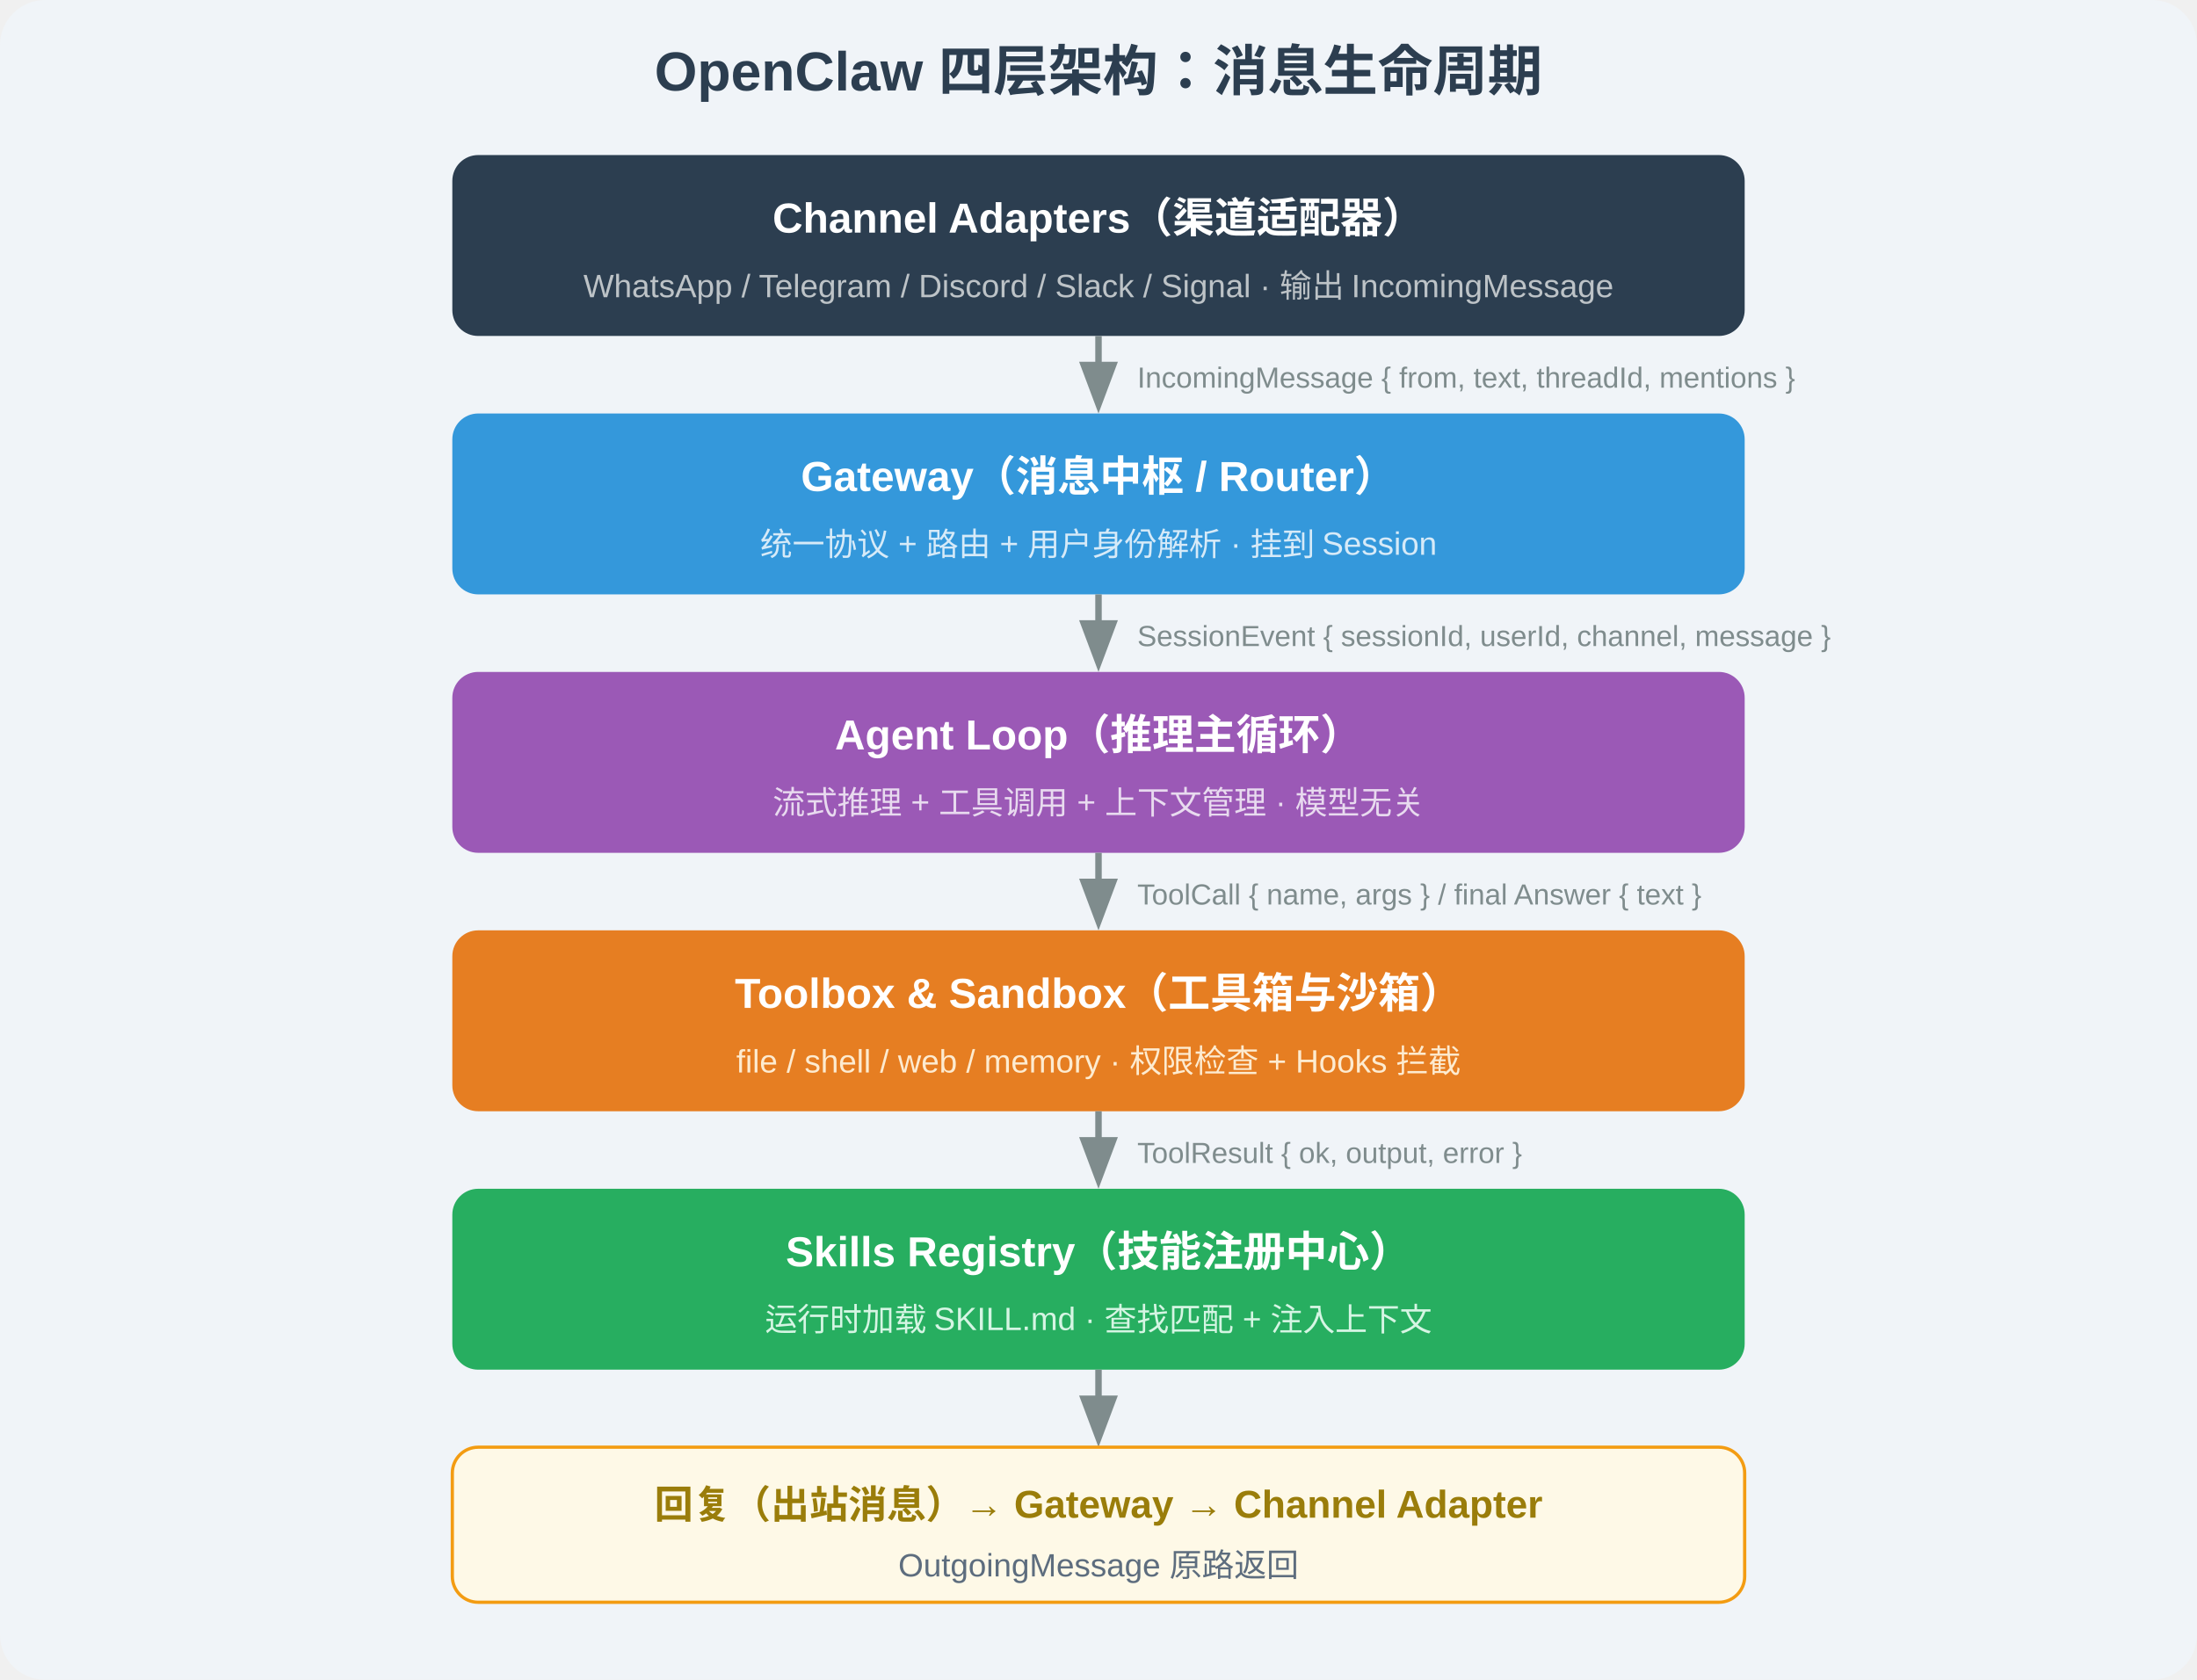
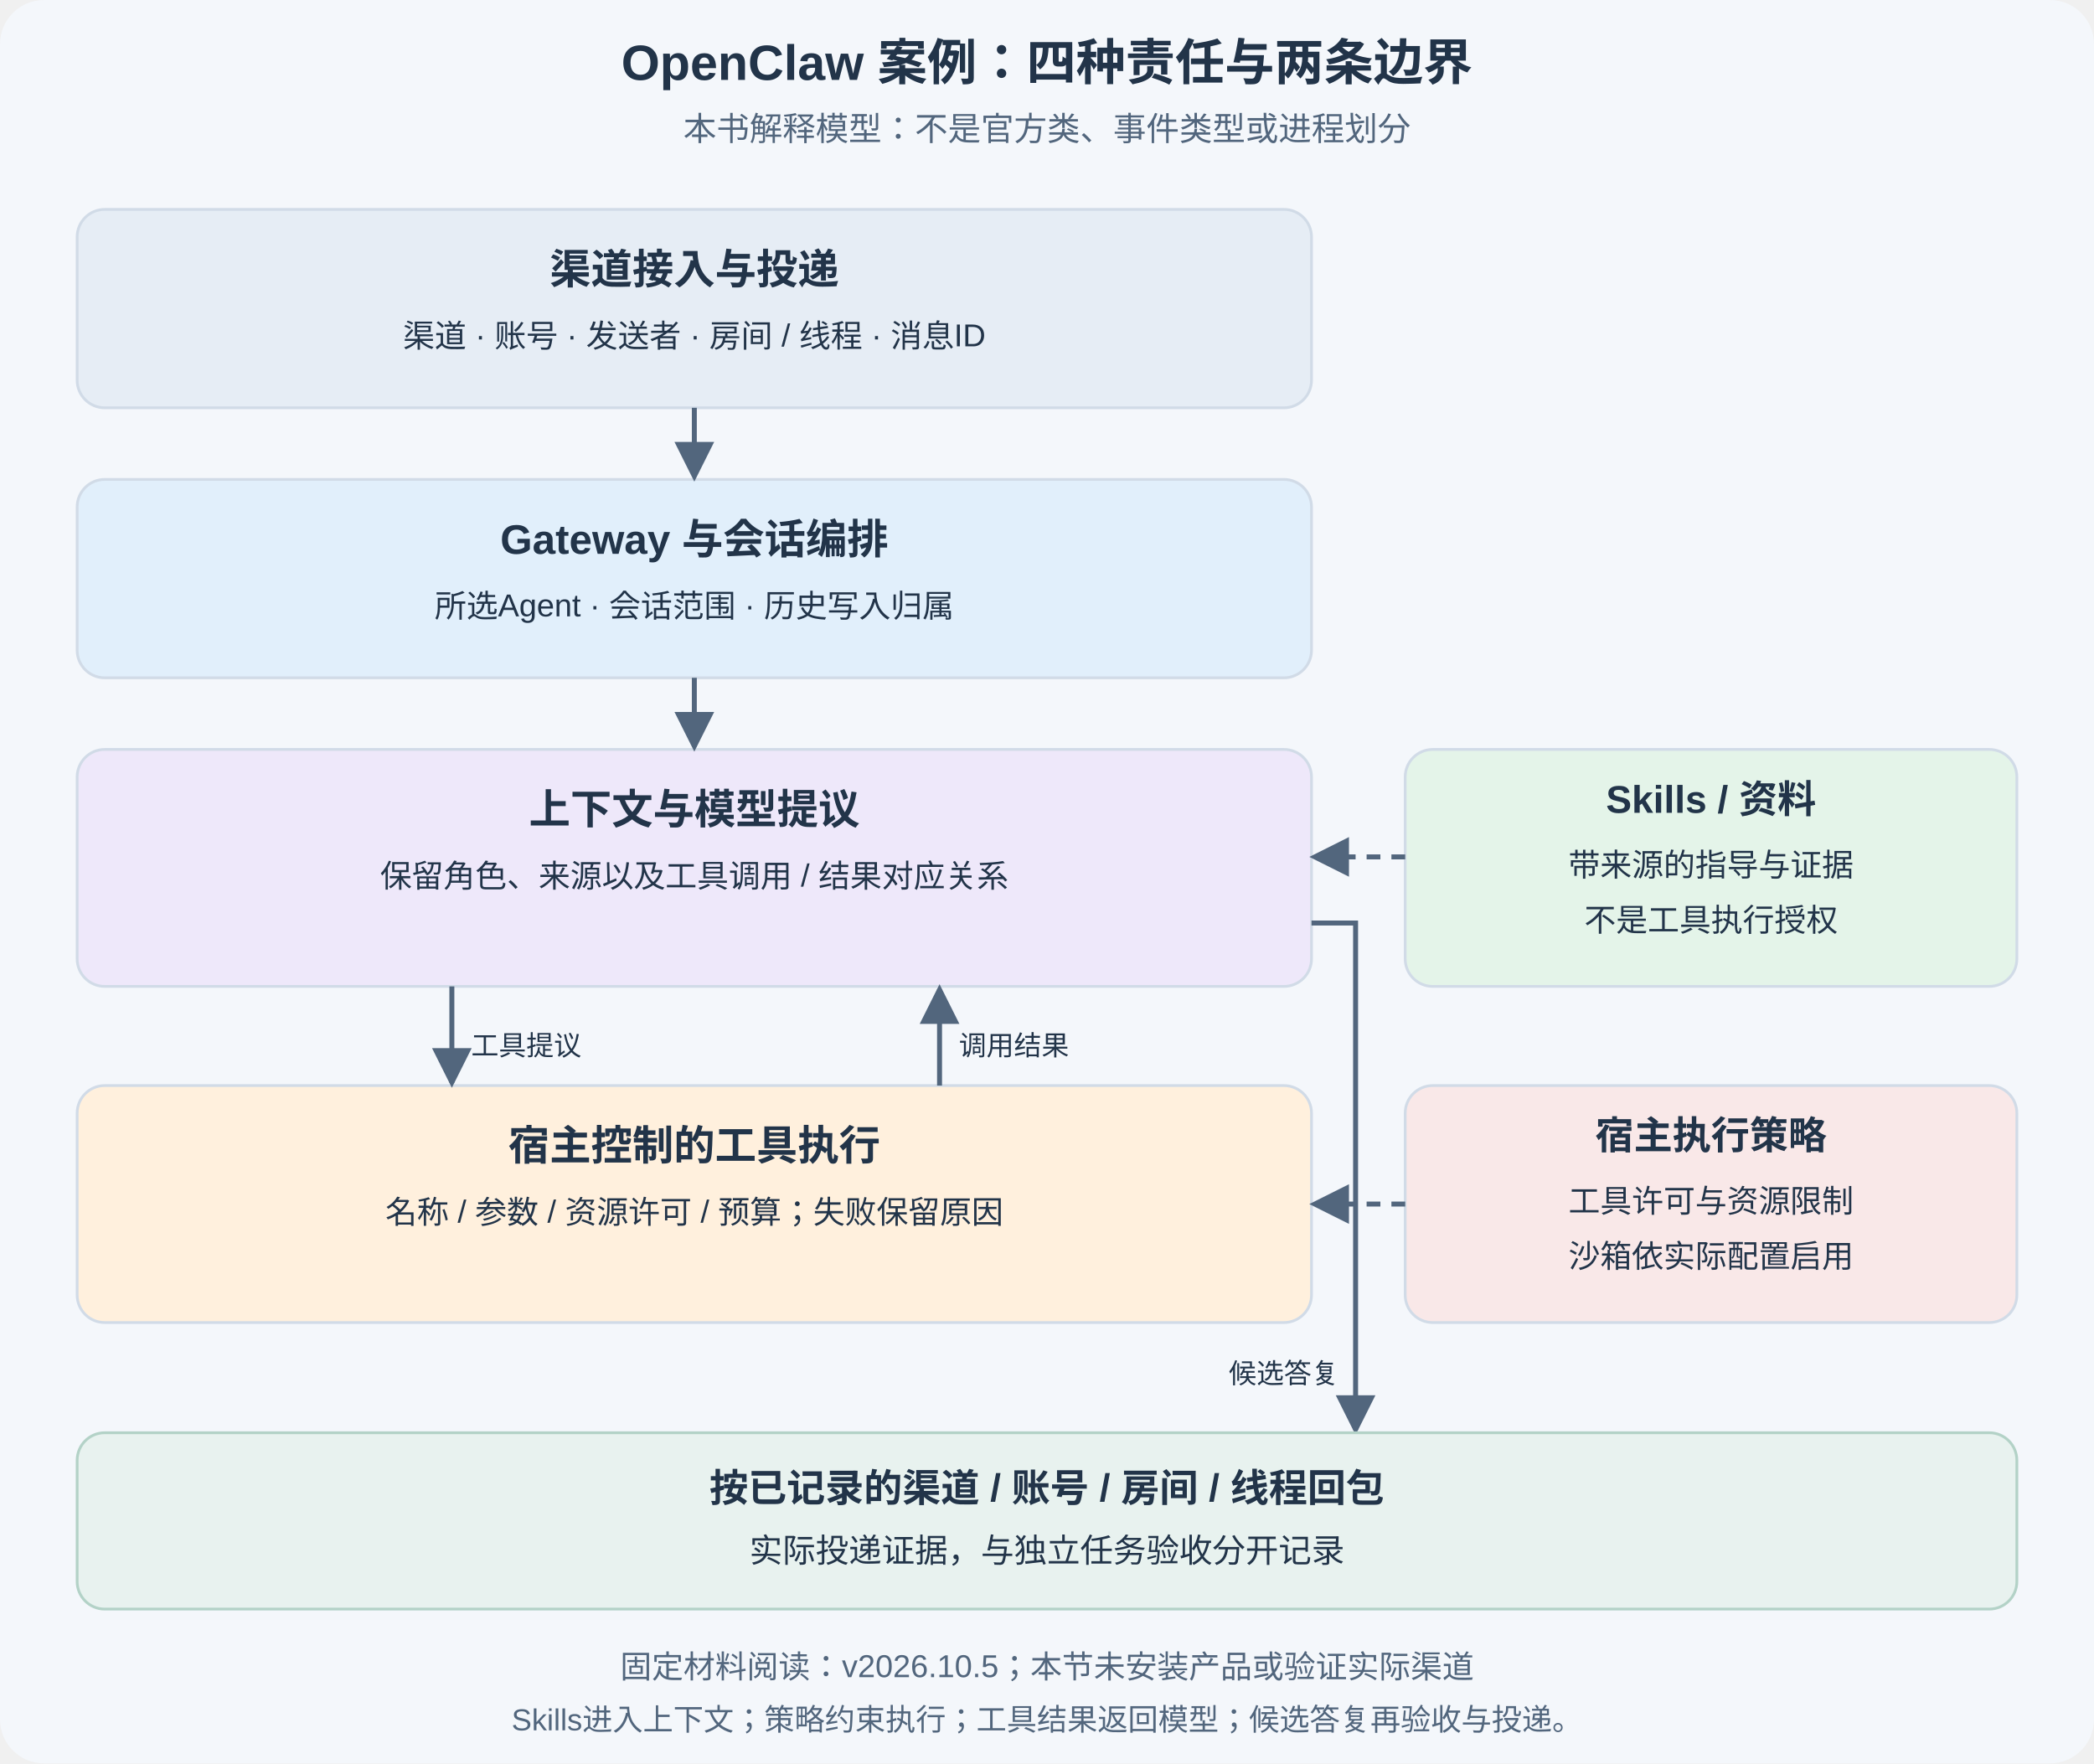
- <svg xmlns="http://www.w3.org/2000/svg" viewBox="0 0 680 520" width="680" height="520">
+ <svg xmlns="http://www.w3.org/2000/svg" width="760" height="640" viewBox="0 0 760 640" role="img" aria-labelledby="title desc">
  <defs>
-     <style>text { font-family: 'PingFang SC', 'Helvetica Neue', Arial, sans-serif; }</style>
-     <marker id="arrow" markerWidth="8" markerHeight="8" refX="6" refY="3" orient="auto">
-       <path d="M0,0 L0,6 L8,3 z" fill="#7f8c8d" />
+     <marker id="arrow" markerWidth="8" markerHeight="8" refX="7" refY="4" orient="auto">
+       <path d="M0,0 L8,4 L0,8 Z" fill="#52667d" />
    </marker>
  </defs>
-   <rect width="680" height="520" rx="14" fill="#f0f4f8" />
-   <text x="340" y="28" text-anchor="middle" font-size="17" font-weight="bold" fill="#2c3e50">OpenClaw 四层架构：消息生命周期</text>
-   <rect x="140" y="48" width="400" height="56" rx="8" fill="#2c3e50" />
-   <text x="340" y="72" text-anchor="middle" font-size="13" font-weight="bold" fill="white">Channel Adapters（渠道适配器）</text>
-   <text x="340" y="92" text-anchor="middle" font-size="10" fill="#bdc3c7">WhatsApp / Telegram / Discord / Slack / Signal · 输出 IncomingMessage</text>
-   <line x1="340" y1="104" x2="340" y2="124" stroke="#7f8c8d" stroke-width="2" marker-end="url(#arrow)" />
-   <text x="352" y="120" font-size="9" fill="#7f8c8d">IncomingMessage { from, text, threadId, mentions }</text>
-   <rect x="140" y="128" width="400" height="56" rx="8" fill="#3498db" />
-   <text x="340" y="152" text-anchor="middle" font-size="13" font-weight="bold" fill="white">Gateway（消息中枢 / Router）</text>
-   <text x="340" y="172" text-anchor="middle" font-size="10" fill="#d6eaf8">统一协议 + 路由 + 用户身份解析 · 挂到 Session</text>
-   <line x1="340" y1="184" x2="340" y2="204" stroke="#7f8c8d" stroke-width="2" marker-end="url(#arrow)" />
-   <text x="352" y="200" font-size="9" fill="#7f8c8d">SessionEvent { sessionId, userId, channel, message }</text>
-   <rect x="140" y="208" width="400" height="56" rx="8" fill="#9b59b6" />
-   <text x="340" y="232" text-anchor="middle" font-size="13" font-weight="bold" fill="white">Agent Loop（推理主循环）</text>
-   <text x="340" y="252" text-anchor="middle" font-size="10" fill="#e8daef">流式推理 + 工具调用 + 上下文管理 · 模型无关</text>
-   <line x1="340" y1="264" x2="340" y2="284" stroke="#7f8c8d" stroke-width="2" marker-end="url(#arrow)" />
-   <text x="352" y="280" font-size="9" fill="#7f8c8d">ToolCall { name, args } / final Answer { text }</text>
-   <rect x="140" y="288" width="400" height="56" rx="8" fill="#e67e22" />
-   <text x="340" y="312" text-anchor="middle" font-size="13" font-weight="bold" fill="white">Toolbox &amp; Sandbox（工具箱与沙箱）</text>
-   <text x="340" y="332" text-anchor="middle" font-size="10" fill="#fdebd0">file / shell / web / memory · 权限检查 + Hooks 拦截</text>
-   <line x1="340" y1="344" x2="340" y2="364" stroke="#7f8c8d" stroke-width="2" marker-end="url(#arrow)" />
-   <text x="352" y="360" font-size="9" fill="#7f8c8d">ToolResult { ok, output, error }</text>
-   <rect x="140" y="368" width="400" height="56" rx="8" fill="#27ae60" />
-   <text x="340" y="392" text-anchor="middle" font-size="13" font-weight="bold" fill="white">Skills Registry（技能注册中心）</text>
-   <text x="340" y="412" text-anchor="middle" font-size="10" fill="#d5f5e3">运行时加载 SKILL.md · 查找匹配 + 注入上下文</text>
-   <line x1="340" y1="424" x2="340" y2="444" stroke="#7f8c8d" stroke-width="2" marker-end="url(#arrow)" />
-   <rect x="140" y="448" width="400" height="48" rx="8" fill="#fef9e7" stroke="#f39c12" />
-   <text x="340" y="470" text-anchor="middle" font-size="12" font-weight="bold" fill="#9a7d0a">回复（出站消息）→ Gateway → Channel Adapter</text>
-   <text x="340" y="488" text-anchor="middle" font-size="10" fill="#5d6d7e">OutgoingMessage 原路返回</text>
+   <rect width="760" height="640" rx="16" fill="#f4f7fb" />
+   <g font-family="PingFang SC,Microsoft YaHei,Arial,sans-serif">
+     <text x="380" y="29" font-size="18" fill="#223449" font-weight="bold" text-anchor="middle">OpenClaw 案例：四种责任与两条边界</text>
+     <text x="380" y="51" font-size="12" fill="#52667d" font-weight="normal" text-anchor="middle">本书解释模型：不是官方类、事件类型或进程划分</text>
+     <rect x="28" y="76" width="448" height="72" rx="10" fill="#e6edf5" stroke="#d1dbe7" />
+     <text x="252" y="103" font-size="15" fill="#223449" font-weight="bold" text-anchor="middle">渠道接入与投递</text>
+     <text x="252" y="126" font-size="11.5" fill="#223449" font-weight="normal" text-anchor="middle">渠道 · 账号 · 发送者 · 房间 / 线程 · 消息ID</text>
+     <rect x="28" y="174" width="448" height="72" rx="10" fill="#e1effb" stroke="#d1dbe7" />
+     <text x="252" y="201" font-size="15" fill="#223449" font-weight="bold" text-anchor="middle">Gateway 与会话编排</text>
+     <text x="252" y="224" font-size="11.5" fill="#223449" font-weight="normal" text-anchor="middle">所选Agent · 会话范围 · 历史写入归属</text>
+     <rect x="28" y="272" width="448" height="86" rx="10" fill="#eee8fa" stroke="#d1dbe7" />
+     <text x="252" y="299" font-size="15" fill="#223449" font-weight="bold" text-anchor="middle">上下文与模型提议</text>
+     <text x="252" y="322" font-size="11.5" fill="#223449" font-weight="normal" text-anchor="middle">保留角色、来源以及工具调用 / 结果对应关系</text>
+     <rect x="28" y="394" width="448" height="86" rx="10" fill="#fff0dd" stroke="#d1dbe7" />
+     <text x="252" y="421" font-size="15" fill="#223449" font-weight="bold" text-anchor="middle">宿主控制的工具执行</text>
+     <text x="252" y="444" font-size="11.5" fill="#223449" font-weight="normal" text-anchor="middle">名称 / 参数 / 资源许可 / 预算；失败保留原因</text>
+     <line x1="252" y1="148" x2="252" y2="173" stroke="#52667d" stroke-width="1.8" marker-end="url(#arrow)" />
+     <line x1="252" y1="246" x2="252" y2="271" stroke="#52667d" stroke-width="1.8" marker-end="url(#arrow)" />
+     <line x1="164" y1="358" x2="164" y2="393" stroke="#52667d" stroke-width="1.8" marker-end="url(#arrow)" />
+     <line x1="341" y1="394" x2="341" y2="359" stroke="#52667d" stroke-width="1.8" marker-end="url(#arrow)" />
+     <text x="171" y="383" font-size="10" fill="#223449" font-weight="normal" text-anchor="start">工具提议</text>
+     <text x="348" y="383" font-size="10" fill="#223449" font-weight="normal" text-anchor="start">调用结果</text>
+     <rect x="510" y="272" width="222" height="86" rx="10" fill="#e4f4e9" stroke="#d1dbe7" />
+     <text x="621" y="295" font-size="14" fill="#223449" font-weight="bold" text-anchor="middle">Skills / 资料</text>
+     <text x="621" y="318" font-size="11.5" fill="#223449" font-weight="normal" text-anchor="middle">带来源的指导与证据</text>
+     <text x="621" y="338" font-size="11.5" fill="#223449" font-weight="normal" text-anchor="middle">不是工具执行授权</text>
+     <rect x="510" y="394" width="222" height="86" rx="10" fill="#f9e8e8" stroke="#d1dbe7" />
+     <text x="621" y="417" font-size="14" fill="#223449" font-weight="bold" text-anchor="middle">宿主执行策略</text>
+     <text x="621" y="440" font-size="11.5" fill="#223449" font-weight="normal" text-anchor="middle">工具许可与资源限制</text>
+     <text x="621" y="460" font-size="11.5" fill="#223449" font-weight="normal" text-anchor="middle">沙箱依实际配置启用</text>
+     <line x1="510" y1="311" x2="477" y2="311" stroke="#52667d" stroke-width="1.8" stroke-dasharray="5 4" marker-end="url(#arrow)" />
+     <line x1="510" y1="437" x2="477" y2="437" stroke="#52667d" stroke-width="1.8" stroke-dasharray="5 4" marker-end="url(#arrow)" />
+     <path d="M476,335 H492 V519" fill="none" stroke="#52667d" stroke-width="1.8" marker-end="url(#arrow)" />
+     <text x="486" y="502" font-size="10" fill="#223449" font-weight="normal" text-anchor="end">候选答复</text>
+     <rect x="28" y="520" width="704" height="64" rx="10" fill="#e8f2ef" stroke="#b3d2c7" />
+     <text x="380" y="545" font-size="14" fill="#223449" font-weight="bold" text-anchor="middle">按已记录的渠道 / 账号 / 房间 / 线程回包</text>
+     <text x="380" y="567" font-size="12" fill="#223449" font-weight="normal" text-anchor="middle">实际投递证据，与独立任务验收分开记录</text>
+     <text x="380" y="609" font-size="11.5" fill="#52667d" font-weight="normal" text-anchor="middle">固定材料阅读：v2026.10.5；本节未安装产品或验证实际渠道</text>
+     <text x="380" y="628" font-size="11" fill="#52667d" font-weight="normal" text-anchor="middle">Skills进入上下文；策略约束执行；工具结果返回模型；候选答复再验收与投递。</text>
+   </g>
</svg>
